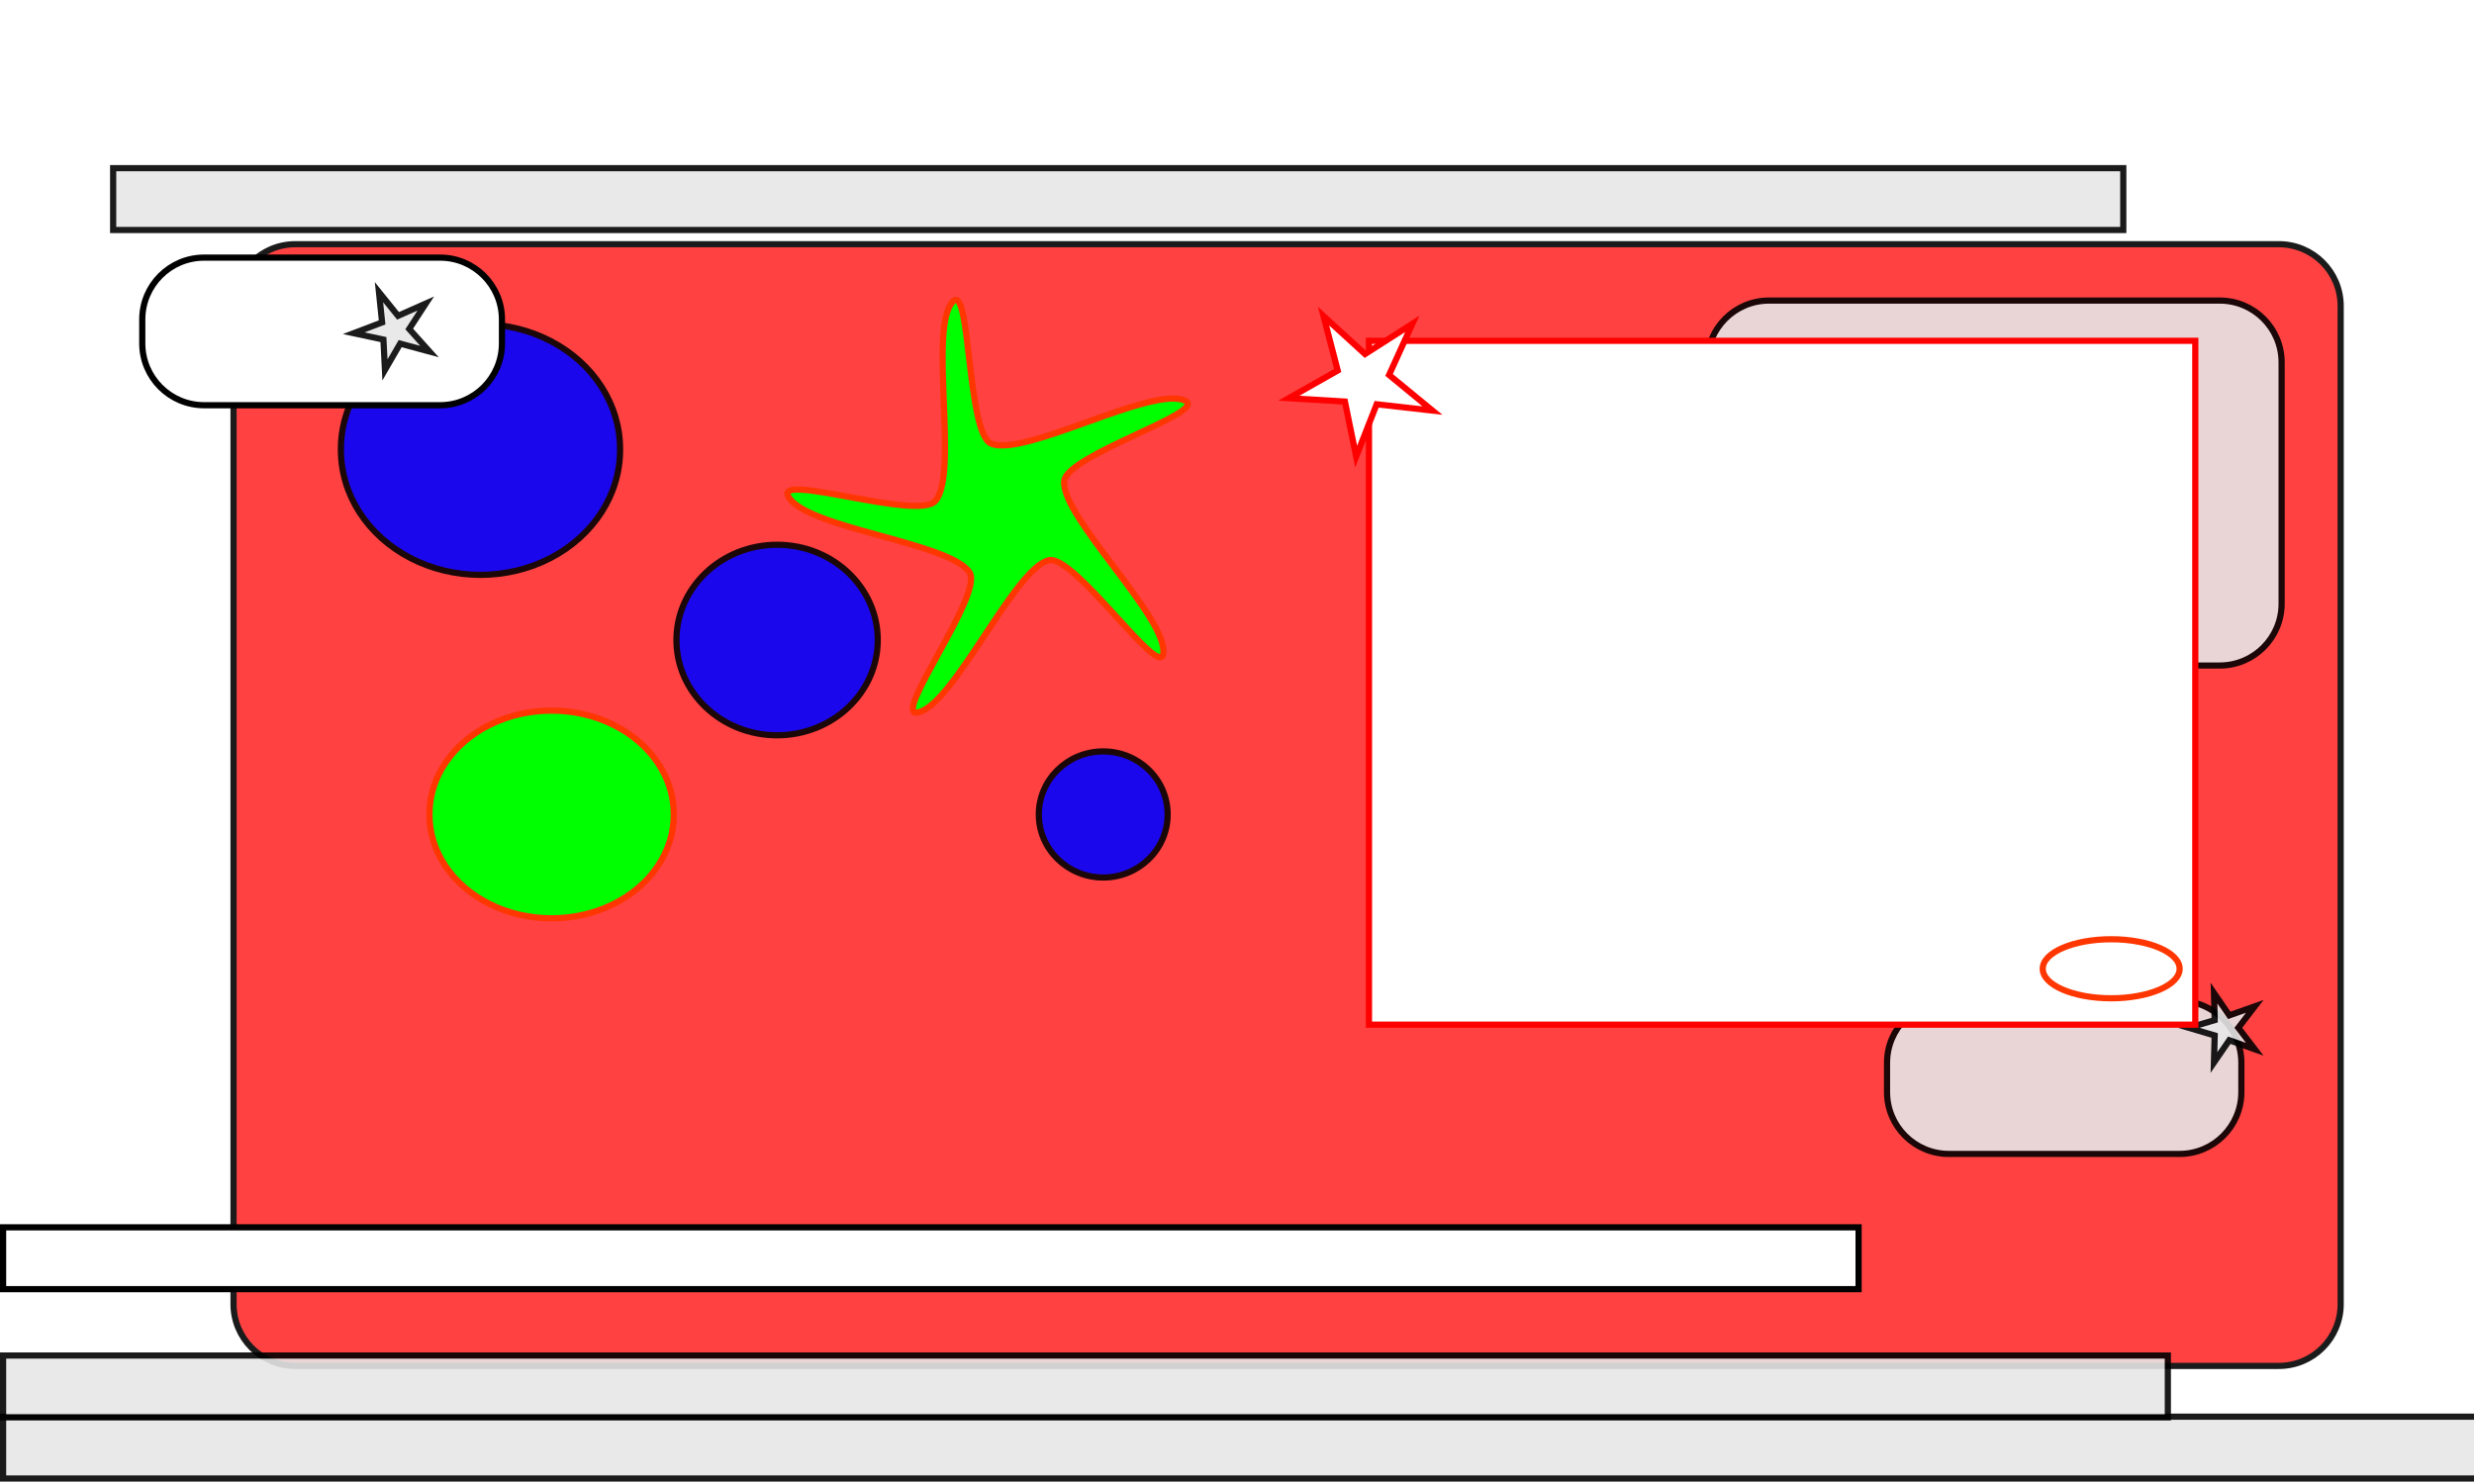
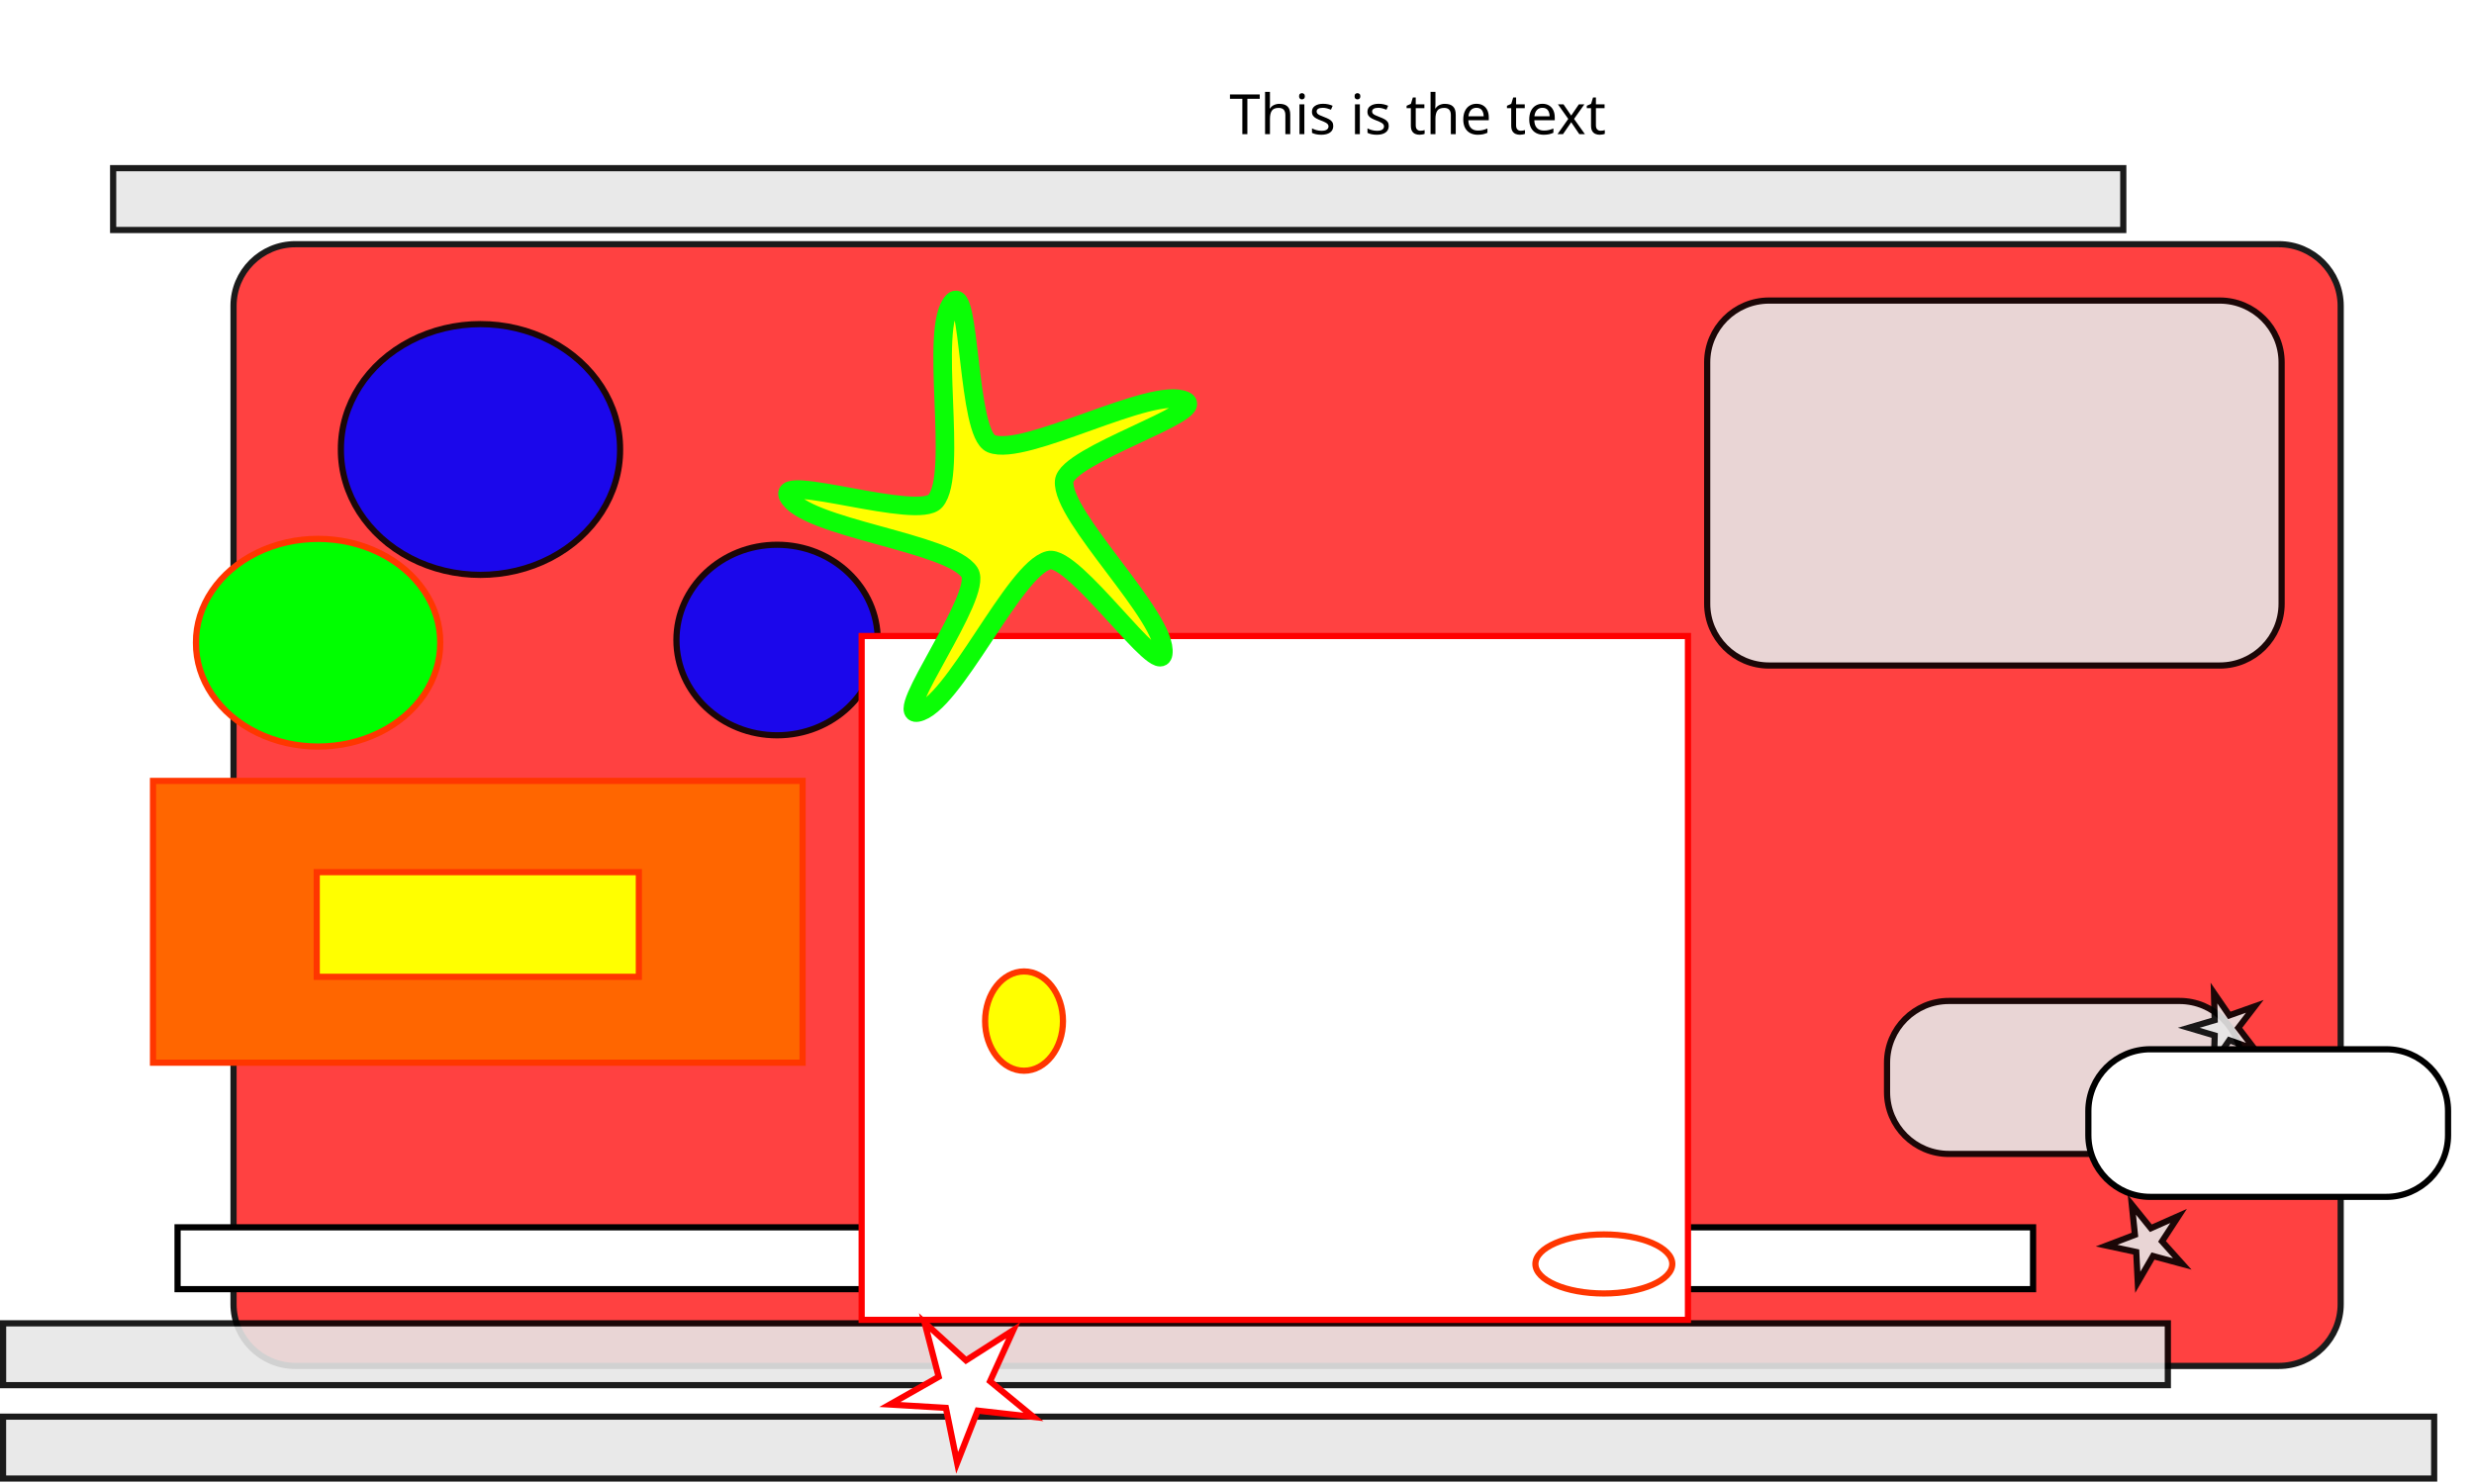
<svg xmlns="http://www.w3.org/2000/svg" width="800" height="480" id="svg2" version="1.0">
  <defs id="defs4">
    </defs>
  <g id="layer1">
    <rect style="fill:#ffffff" id="rect2383" width="800" height="480" x="0" y="0" />
    <rect style="opacity:0.893;fill:#ff2a2a;fill-opacity:1;stroke:#000000;stroke-width:2;stroke-miterlimit:4;stroke-dasharray:none;stroke-opacity:1" id="rect2380" width="681.374" height="362.821" x="75.515" y="78.987" ry="20" rx="20" />
    <path style="opacity:0.893;fill:#0000ff;fill-opacity:1;stroke:#000000;stroke-width:2;stroke-miterlimit:4;stroke-dasharray:none;stroke-opacity:1" id="path2382" d="M 200.506,145.389 A 45.136,40.362 0 1 1 110.235,145.389 A 45.136,40.362 0 1 1 200.506,145.389 z" />
    <path style="opacity:0.893;fill:#0000ff;fill-opacity:1;stroke:#000000;stroke-width:2;stroke-miterlimit:4;stroke-dasharray:none;stroke-opacity:1" id="path2388" d="M 283.834,207.016 A 32.55,30.814 0 1 1 218.734,207.016 A 32.55,30.814 0 1 1 283.834,207.016 z" />
    <path style="opacity:0.893;fill:#0000ff;fill-opacity:1;stroke:#000000;stroke-width:2;stroke-miterlimit:4;stroke-dasharray:none;stroke-opacity:1" id="path2390" d="M 377.577,263.436 A 20.832,20.398 0 1 1 335.913,263.436 A 20.832,20.398 0 1 1 377.577,263.436 z" />
    <path style="opacity:0.893;fill:#0000ff;fill-opacity:1;stroke:#000000;stroke-width:2;stroke-miterlimit:4;stroke-dasharray:none;stroke-opacity:1" id="path2392" d="M 466.112,312.477 A 8.246,7.812 0 1 1 449.62,312.477 A 8.246,7.812 0 1 1 466.112,312.477 z" />
    <rect style="opacity:0.893;fill:#e6e6e6;fill-opacity:1;stroke:#000000;stroke-width:2;stroke-miterlimit:4;stroke-dasharray:none;stroke-opacity:1" id="rect2394" width="185.75" height="118.047" x="552.043" y="97.215" rx="20" ry="20" />
    <g id="g2462">
      <rect style="opacity:0.893;fill:#e6e6e6;fill-opacity:1;stroke:#000000;stroke-width:2;stroke-miterlimit:4;stroke-dasharray:none;stroke-opacity:1" id="rect2416" width="114.575" height="49.476" x="610.199" y="323.761" rx="20" ry="20" />
      <path d="M 671.826,349.801 L 663.582,346.875 L 658.625,354.084 L 658.86,345.339 L 650.473,342.852 L 658.862,340.373 L 658.636,331.627 L 663.586,338.84 L 671.833,335.922 L 666.503,342.859 L 671.826,349.801 z" id="path2458" style="opacity:0.893;fill:#e6e6e6;fill-opacity:1;stroke:#000000;stroke-width:2;stroke-miterlimit:4;stroke-dasharray:none;stroke-opacity:1" transform="translate(57.28752,-10.41591)" />
    </g>
-     <g id="g2467" transform="translate(-629.2948,69.43942)">
-       <rect style="opacity:1;fill:#ffffff;fill-opacity:1;stroke:#000000;stroke-width:2;stroke-miterlimit:4;stroke-dasharray:none;stroke-opacity:1" id="rect2418" width="116.311" height="47.74" x="675.298" y="13.888" rx="20" ry="20" />
-       <path d="M 703.074,409.693 L 693.596,407.132 L 688.673,415.626 L 688.18,405.821 L 678.58,403.763 L 687.753,400.264 L 686.743,390.498 L 692.906,398.141 L 701.881,394.163 L 696.517,402.386 L 703.074,409.693 z" id="path2460" style="opacity:0.893;fill:#e6e6e6;fill-opacity:1;stroke:#000000;stroke-width:2;stroke-miterlimit:4;stroke-dasharray:none;stroke-opacity:1" transform="translate(65.09946,-365.425)" />
+     <g id="g2467">
+       <rect style="opacity:1;fill:#ffffff;fill-opacity:1;stroke:#000000;stroke-width:2;stroke-miterlimit:4;stroke-dasharray:none;stroke-opacity:1" id="rect2418" width="116.311" height="47.74" x="675.298" y="339.385" rx="20" ry="20" />
+       <path d="M 703.074,409.693 L 693.596,407.132 L 688.673,415.626 L 688.18,405.821 L 678.58,403.763 L 687.753,400.264 L 686.743,390.498 L 692.906,398.141 L 701.881,394.163 L 696.517,402.386 L 703.074,409.693 z" id="path2460" style="opacity:0.893;fill:#e6e6e6;fill-opacity:1;stroke:#000000;stroke-width:2;stroke-miterlimit:4;stroke-dasharray:none;stroke-opacity:1" transform="translate(2.603978,-0.8679928)" />
    </g>
-     <rect style="opacity:1;fill:#ffffff;fill-opacity:1;stroke:#000000;stroke-width:2;stroke-miterlimit:4;stroke-dasharray:none;stroke-opacity:1" id="rect2483" width="600" height="20" x="1" y="396.976" />
-     <rect style="opacity:0.893;fill:#e6e6e6;fill-opacity:1;stroke:#000000;stroke-width:2;stroke-miterlimit:4;stroke-dasharray:none;stroke-opacity:1" id="rect2485" width="800" height="20" x="1" y="458.224" />
-     <rect style="opacity:0.893;fill:#e6e6e6;fill-opacity:1;stroke:#000000;stroke-width:2;stroke-miterlimit:4;stroke-dasharray:none;stroke-opacity:1" id="rect2487" width="700" height="20" x="1" y="438.445" />
+     <rect style="opacity:1;fill:#ffffff;fill-opacity:1;stroke:#000000;stroke-width:2;stroke-miterlimit:4;stroke-dasharray:none;stroke-opacity:1" id="rect2483" width="600" height="20" x="57.42" y="396.976" />
+     <rect style="opacity:0.893;fill:#e6e6e6;fill-opacity:1;stroke:#000000;stroke-width:1.983;stroke-miterlimit:4;stroke-dasharray:none;stroke-opacity:1" id="rect2485" width="786.129" height="20.017" x="0.992" y="458.216" />
+     <rect style="opacity:0.893;fill:#e6e6e6;fill-opacity:1;stroke:#000000;stroke-width:2;stroke-miterlimit:4;stroke-dasharray:none;stroke-opacity:1" id="rect2487" width="700" height="20" x="1" y="428.029" />
    <rect style="opacity:0.893;fill:#e6e6e6;fill-opacity:1;stroke:#000000;stroke-width:2;stroke-miterlimit:4;stroke-dasharray:none;stroke-opacity:1" id="rect2489" width="650" height="20" x="36.588" y="54.392" />
-     <g id="g3265" transform="translate(437.4684,326.3653)">
+     <g id="g3265" transform="translate(273.4177,421.8445)">
      <rect y="-216.13" x="5.208" height="221.193" width="267.197" id="rect3261" style="opacity:1;fill:#ffffff;fill-opacity:1;stroke:#ff0000;stroke-width:2;stroke-miterlimit:4;stroke-dasharray:none;stroke-opacity:1" />
      <path style="opacity:1;fill:#ffffff;fill-opacity:1;stroke:#ff3600;stroke-width:2;stroke-miterlimit:4;stroke-dasharray:none;stroke-opacity:1" id="path3269" d="M 297.722,223.074 A 22.134,9.548 0 1 1 253.454,223.074 A 22.134,9.548 0 1 1 297.722,223.074 z" transform="translate(-30.37975,-236.094)" />
-       <path d="M 60.759,36.456 L 42.716,34.418 L 36.085,51.322 L 32.447,33.532 L 14.322,32.448 L 30.117,23.491 L 25.546,5.918 L 38.946,18.172 L 54.246,8.395 L 46.733,24.925 L 60.759,36.456 z" id="path3263" style="opacity:1;fill:#ffffff;fill-opacity:1;stroke:#ff0000;stroke-width:2;stroke-miterlimit:4;stroke-dasharray:none;stroke-opacity:1" transform="translate(-35.02163,-230.0181)" />
+       <path d="M 60.759,36.456 L 42.716,34.418 L 36.085,51.322 L 32.447,33.532 L 14.322,32.448 L 30.117,23.491 L 25.546,5.918 L 38.946,18.172 L 54.246,8.395 L 46.733,24.925 L 60.759,36.456 z" id="path3263" style="opacity:1;fill:#ffffff;fill-opacity:1;stroke:#ff0000;stroke-width:2;stroke-miterlimit:4;stroke-dasharray:none;stroke-opacity:1" />
    </g>
-     <path style="opacity:1;fill:#00ff00;fill-opacity:1;stroke:#ff3600;stroke-width:2;stroke-miterlimit:4;stroke-dasharray:none;stroke-opacity:1" id="path3272" d="M 217.866,263.436 A 39.494,33.418 0 1 1 138.879,263.436 A 39.494,33.418 0 1 1 217.866,263.436 z" />
-     <path style="opacity:1;fill:#00ff00;fill-opacity:1;stroke:#ff3600;stroke-width:2;stroke-miterlimit:4;stroke-dasharray:none;stroke-opacity:1" id="path3274" d="M 376.147,211.43 C 374.975,219.841 347.356,179.147 339.095,181.216 C 327.803,184.044 308.184,228.456 296.68,230.467 C 288.263,231.938 318.1,192.348 313.533,185.178 C 307.291,175.378 260.179,170.861 254.869,160.482 C 250.984,152.89 296.871,168.482 302.475,162.043 C 310.135,153.242 300.149,106.065 308.102,97.549 C 313.92,91.319 312.589,140.269 320.532,143.51 C 331.389,147.94 372.631,124.633 383.236,129.611 C 390.994,133.253 344.875,147.135 344.116,155.618 C 343.078,167.215 377.748,199.932 376.147,211.43 z" />
+     <path style="opacity:1;fill:#00ff00;fill-opacity:1;stroke:#ff3600;stroke-width:2;stroke-miterlimit:4;stroke-dasharray:none;stroke-opacity:1" id="path3272" d="M 217.866,263.436 A 39.494,33.418 0 1 1 138.879,263.436 A 39.494,33.418 0 1 1 217.866,263.436 z" transform="translate(-75.51537,-55.55154)" />
+     <path style="opacity:1;fill:#ffff00;fill-opacity:1;stroke:#0bfe06;stroke-width:6;stroke-miterlimit:4;stroke-dasharray:none;stroke-opacity:1" id="path3274" d="M 376.147,211.43 C 374.975,219.841 347.356,179.147 339.095,181.216 C 327.803,184.044 308.184,228.456 296.68,230.467 C 288.263,231.938 318.1,192.348 313.533,185.178 C 307.291,175.378 260.179,170.861 254.869,160.482 C 250.984,152.89 296.871,168.482 302.475,162.043 C 310.135,153.242 300.149,106.065 308.102,97.549 C 313.92,91.319 312.589,140.269 320.532,143.51 C 331.389,147.94 372.631,124.633 383.236,129.611 C 390.994,133.253 344.875,147.135 344.116,155.618 C 343.078,167.215 377.748,199.932 376.147,211.43 z" />
+     <g id="g3300">
+       <rect y="252.586" x="49.476" height="91.139" width="210.054" id="rect3276" style="fill:#ff6600;fill-opacity:1;stroke:#ff3600;stroke-width:2;stroke-miterlimit:4;stroke-dasharray:none;stroke-opacity:1" />
+       <rect y="282.098" x="102.423" height="33.852" width="104.159" id="rect3278" style="fill:#ffff00;fill-opacity:1;stroke:#ff3600;stroke-width:2;stroke-miterlimit:4;stroke-dasharray:none;stroke-opacity:1" />
+     </g>
+     <path style="fill:#ffff00;fill-opacity:1;stroke:#ff3600;stroke-width:2;stroke-miterlimit:4;stroke-dasharray:none;stroke-opacity:1" id="path3288" d="M 250.85,316.383 A 12.586,16.058 0 1 1 225.678,316.383 A 12.586,16.058 0 1 1 250.85,316.383 z" transform="translate(92.87523,13.88788)" />
+     <text xml:space="preserve" style="font-size:18px;font-style:normal;font-variant:normal;font-weight:normal;font-stretch:normal;fill:#000000;fill-opacity:1;stroke:none;stroke-width:1px;stroke-linecap:butt;stroke-linejoin:miter;stroke-opacity:1;font-family:Sans;-inkscape-font-specification:Sans" x="397.541" y="43.4" id="text3848">
+       <tspan id="tspan3850" x="397.541" y="43.4">This is the text</tspan>
+     </text>
  </g>
</svg>
